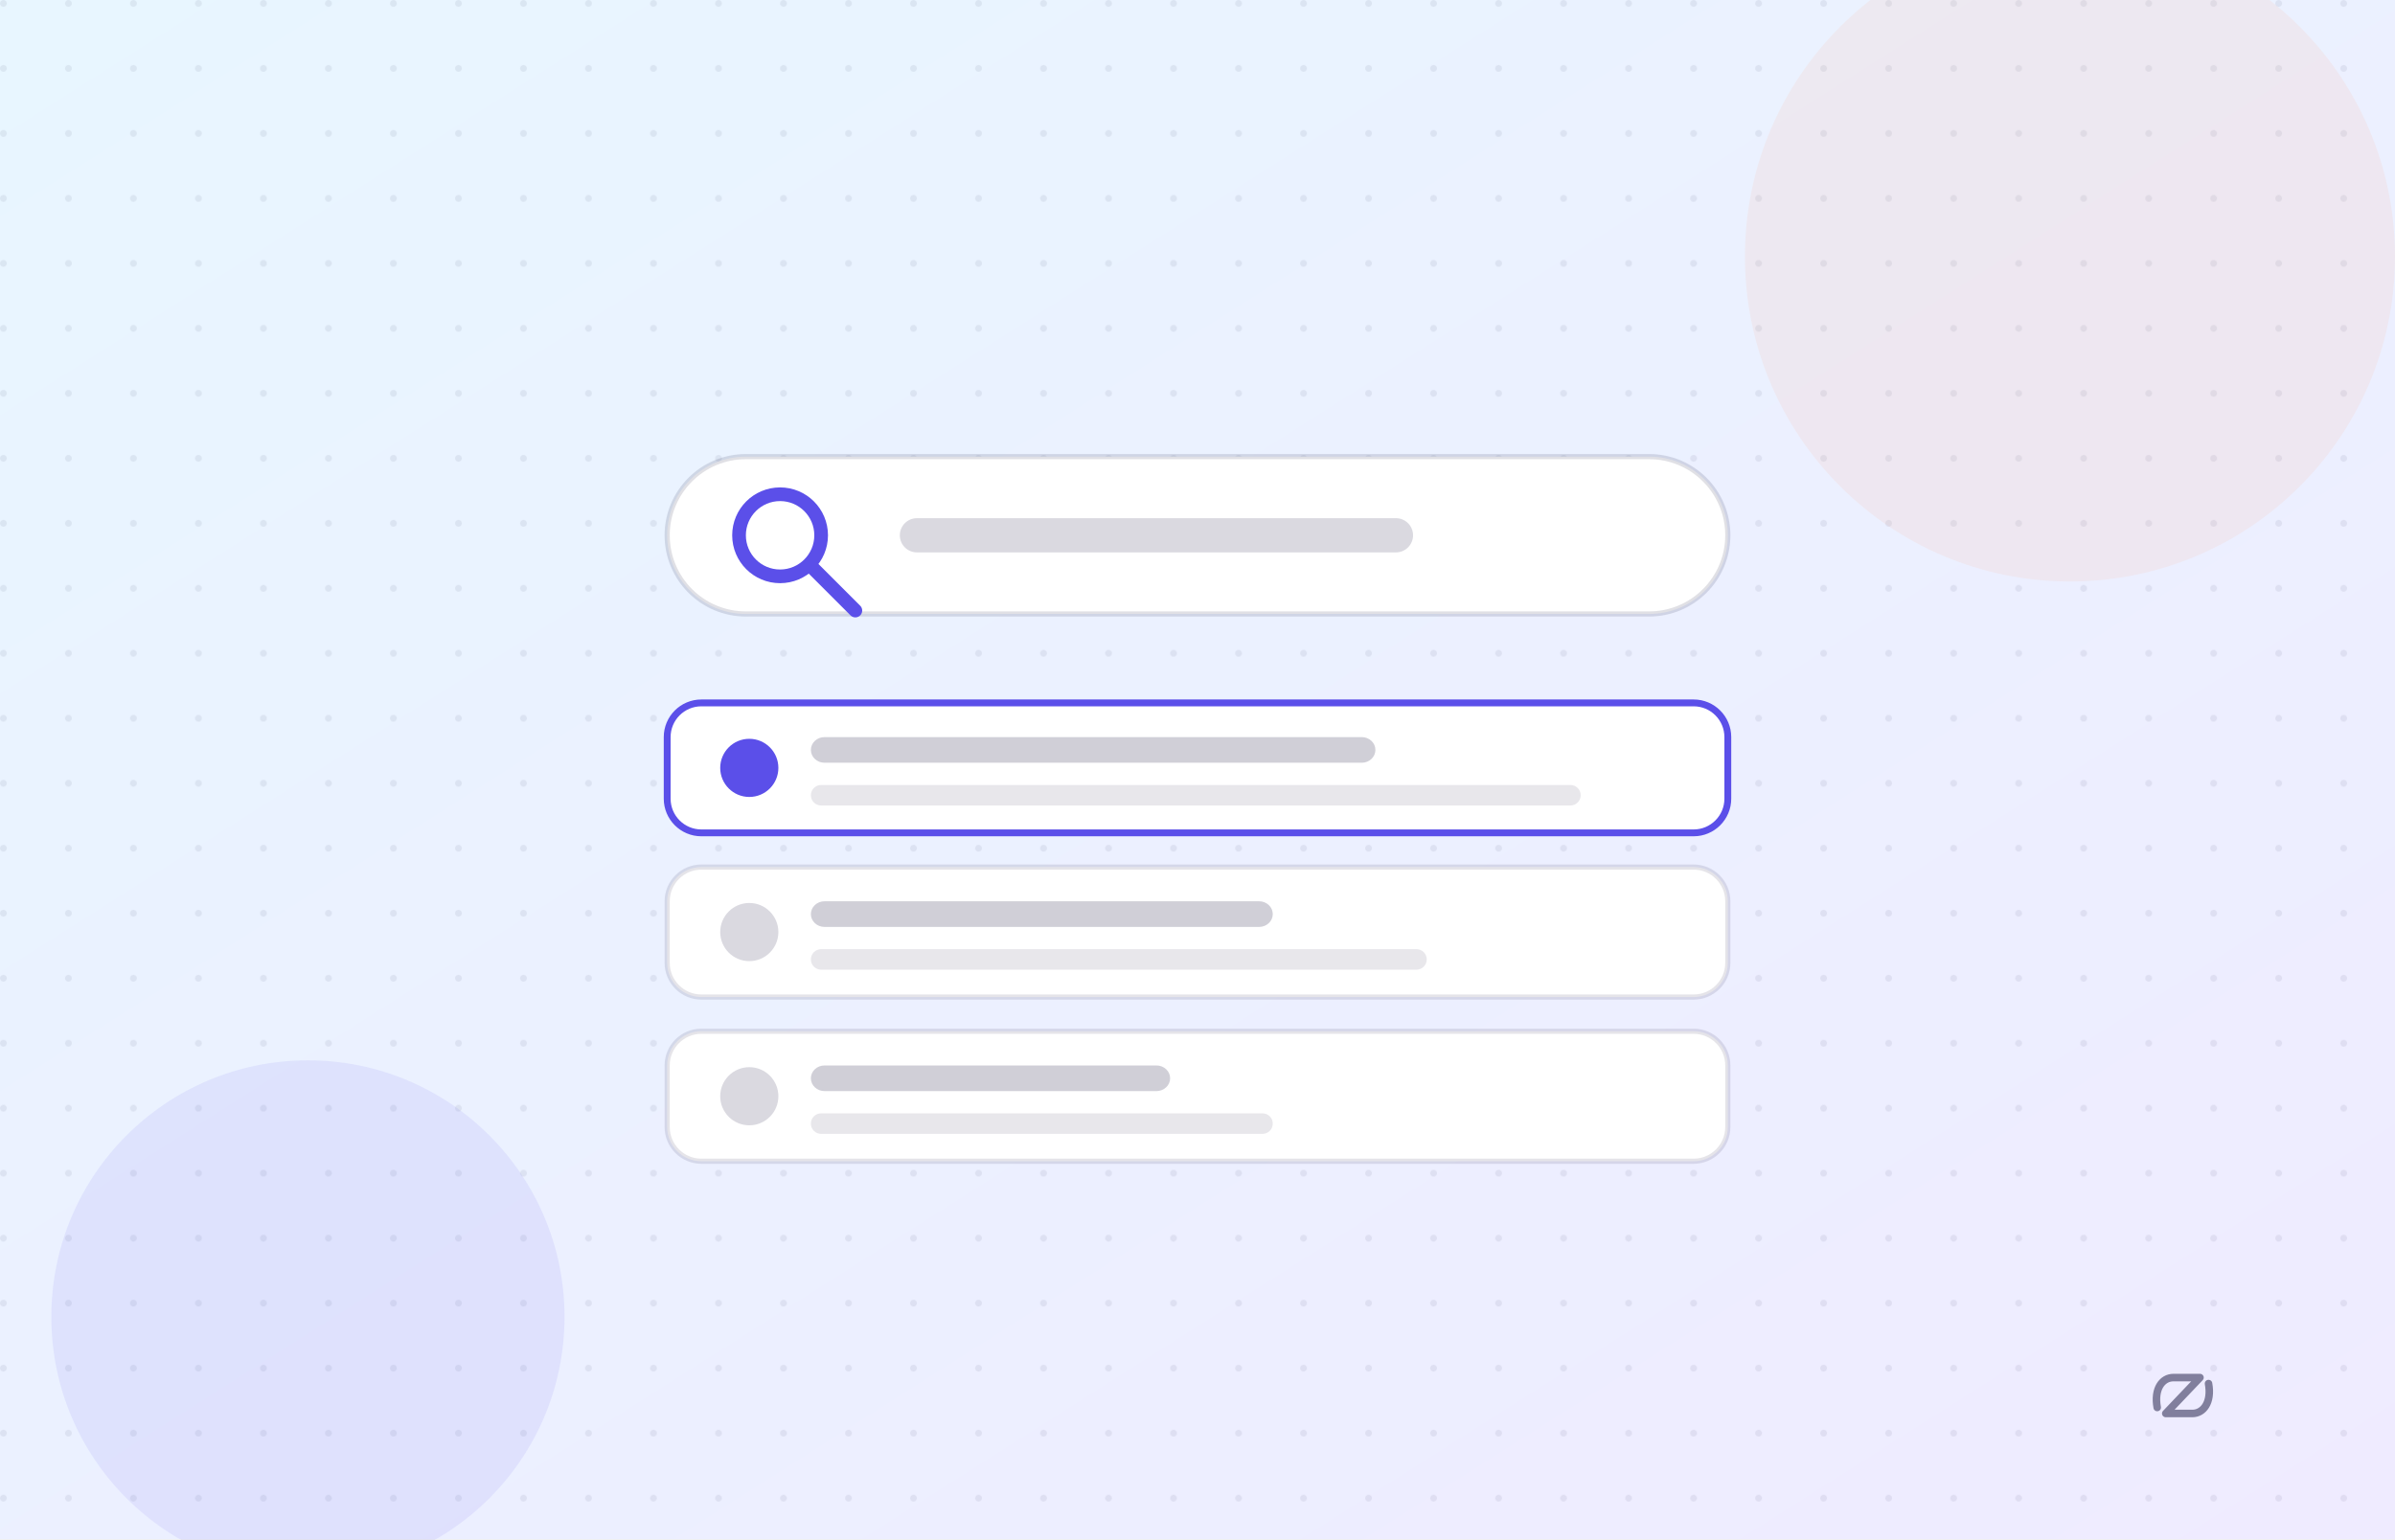
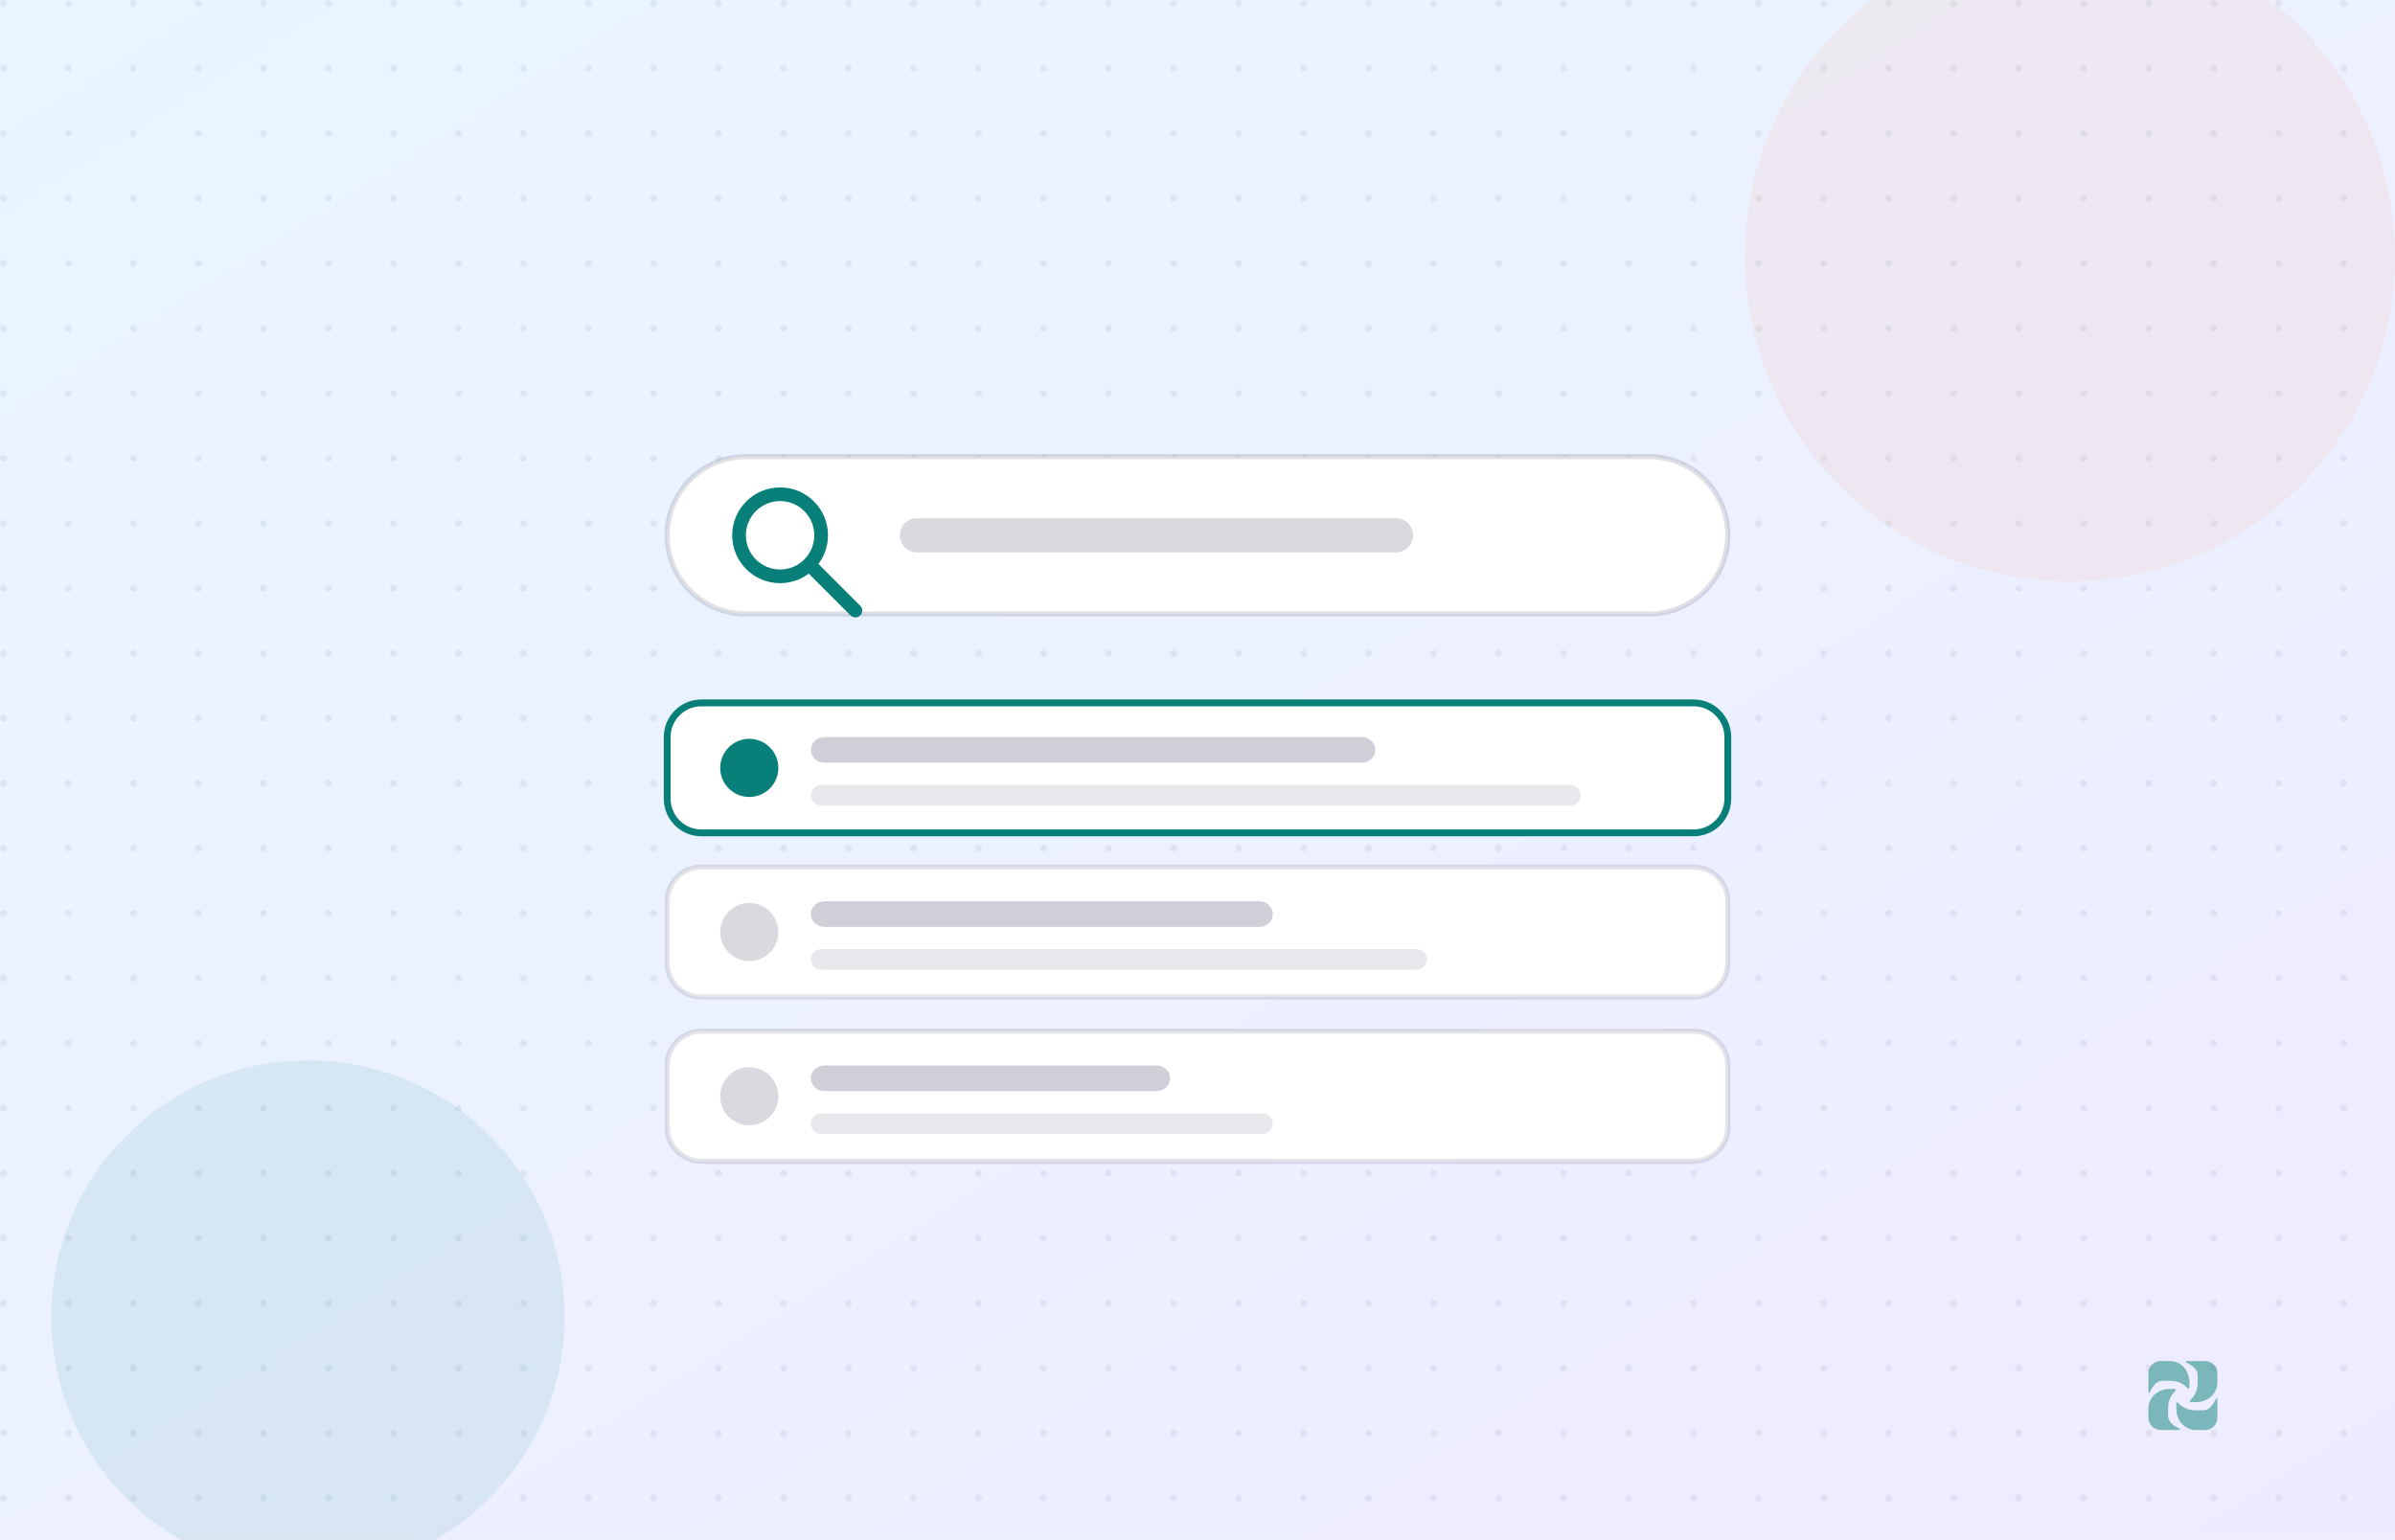
<svg xmlns="http://www.w3.org/2000/svg" viewBox="0 0 1400 900" width="1400" height="900" role="img">
  <defs>
    <linearGradient id="bg" x1="0" y1="0" x2="1" y2="1">
      <stop offset="0" stop-color="#E8F6FF" />
      <stop offset="1" stop-color="#EFEBFF" />
    </linearGradient>
    <linearGradient id="g1" x1="0" y1="0" x2="1" y2="1">
-       <stop offset="0" stop-color="#5B4FE9" />
+       <stop offset="0" stop-color="#087F78" />
      <stop offset="1" stop-color="#FF9E6D" />
    </linearGradient>
    <pattern id="dots" width="38" height="38" patternUnits="userSpaceOnUse">
-       <circle cx="2" cy="2" r="2" fill="#14123B" opacity=".07" />
+       <circle cx="2" cy="2" r="2" fill="#102F2D" opacity=".07" />
    </pattern>
  </defs>
  <rect width="1400" height="900" fill="url(#bg)" />
  <rect width="1400" height="900" fill="url(#dots)" />
  <circle cx="1210" cy="150" r="190" fill="#FF9E6D" opacity=".10" />
-   <circle cx="180" cy="770" r="150" fill="#5B4FE9" opacity=".09" />
+   <circle cx="180" cy="770" r="150" fill="#087F78" opacity=".09" />
  <g transform="translate(350 215)">
    <rect x="40" y="52" width="620" height="92" rx="46" fill="#fff" stroke="rgba(20,18,59,0.13)" stroke-width="3" />
-     <circle cx="106" cy="98" r="24" fill="none" stroke="#5B4FE9" stroke-width="8" />
-     <path d="M124 116l26 26" stroke="#5B4FE9" stroke-width="8" stroke-linecap="round" />
+     <circle cx="106" cy="98" r="24" fill="none" stroke="#087F78" stroke-width="8" />
+     <path d="M124 116l26 26" stroke="#087F78" stroke-width="8" stroke-linecap="round" />
    <rect x="176" y="88" width="300" height="20" rx="10" fill="rgba(20,18,59,0.16)" />
-     <rect x="40" y="196" width="620" height="76" rx="20" fill="#fff" stroke="#5B4FE9" stroke-width="4" />
-     <circle cx="88" cy="234" r="17" fill="#5B4FE9" />
+     <rect x="40" y="196" width="620" height="76" rx="20" fill="#fff" stroke="#087F78" stroke-width="4" />
+     <circle cx="88" cy="234" r="17" fill="#087F78" />
    <rect x="124" y="216" width="330" height="15" rx="8" fill="rgba(20,18,59,0.2)" />
    <rect x="124" y="244" width="450" height="12" rx="6" fill="rgba(20,18,59,0.1)" />
    <rect x="40" y="292" width="620" height="76" rx="20" fill="#fff" stroke="rgba(20,18,59,0.11)" stroke-width="3" />
    <circle cx="88" cy="330" r="17" fill="rgba(20,18,59,0.16)" />
    <rect x="124" y="312" width="270" height="15" rx="8" fill="rgba(20,18,59,0.2)" />
    <rect x="124" y="340" width="360" height="12" rx="6" fill="rgba(20,18,59,0.1)" />
    <rect x="40" y="388" width="620" height="76" rx="20" fill="#fff" stroke="rgba(20,18,59,0.11)" stroke-width="3" />
    <circle cx="88" cy="426" r="17" fill="rgba(20,18,59,0.16)" />
    <rect x="124" y="408" width="210" height="15" rx="8" fill="rgba(20,18,59,0.2)" />
    <rect x="124" y="436" width="270" height="12" rx="6" fill="rgba(20,18,59,0.1)" />
  </g>
  <g transform="translate(1252 792)" opacity=".5">
-     <path d="M9 31C7 20 12 13.5 18.5 13.5H34L14 34.5H29.5C36 34.5 41 28 39 17" fill="none" stroke="#14123B" stroke-width="4.4" stroke-linecap="round" stroke-linejoin="round" />
+     <g transform="scale(.48)">
+       <path d="M8 46V23C8 14.7 14.7 8 23 8H34C47.8 8 58 19.5 58 34V39.8C58 41.5 56.7 42.2 55.5 40.8C50 34.8 42.8 32 34 32H25C18.1 32 13.1 38.8 10.5 44.5C9.6 46.5 8 47.8 8 46Z" transform="rotate(0 50 50)" fill="#087F78" />
+       <path d="M8 46V23C8 14.7 14.7 8 23 8H34C47.8 8 58 19.5 58 34V39.8C58 41.5 56.7 42.2 55.5 40.8C50 34.8 42.8 32 34 32H25C18.1 32 13.1 38.8 10.5 44.5C9.6 46.5 8 47.8 8 46Z" transform="rotate(90 50 50)" fill="#087F78" />
+       <path d="M8 46V23C8 14.7 14.7 8 23 8H34C47.8 8 58 19.5 58 34V39.8C58 41.5 56.7 42.2 55.5 40.8C50 34.8 42.8 32 34 32H25C18.1 32 13.1 38.8 10.5 44.5C9.6 46.5 8 47.8 8 46Z" transform="rotate(180 50 50)" fill="#087F78" />
+       <path d="M8 46V23C8 14.7 14.7 8 23 8H34C47.8 8 58 19.5 58 34V39.8C58 41.5 56.7 42.2 55.5 40.8C50 34.8 42.8 32 34 32H25C18.1 32 13.1 38.8 10.5 44.5C9.6 46.5 8 47.8 8 46Z" transform="rotate(270 50 50)" fill="#087F78" />
+     </g>
  </g>
</svg>
